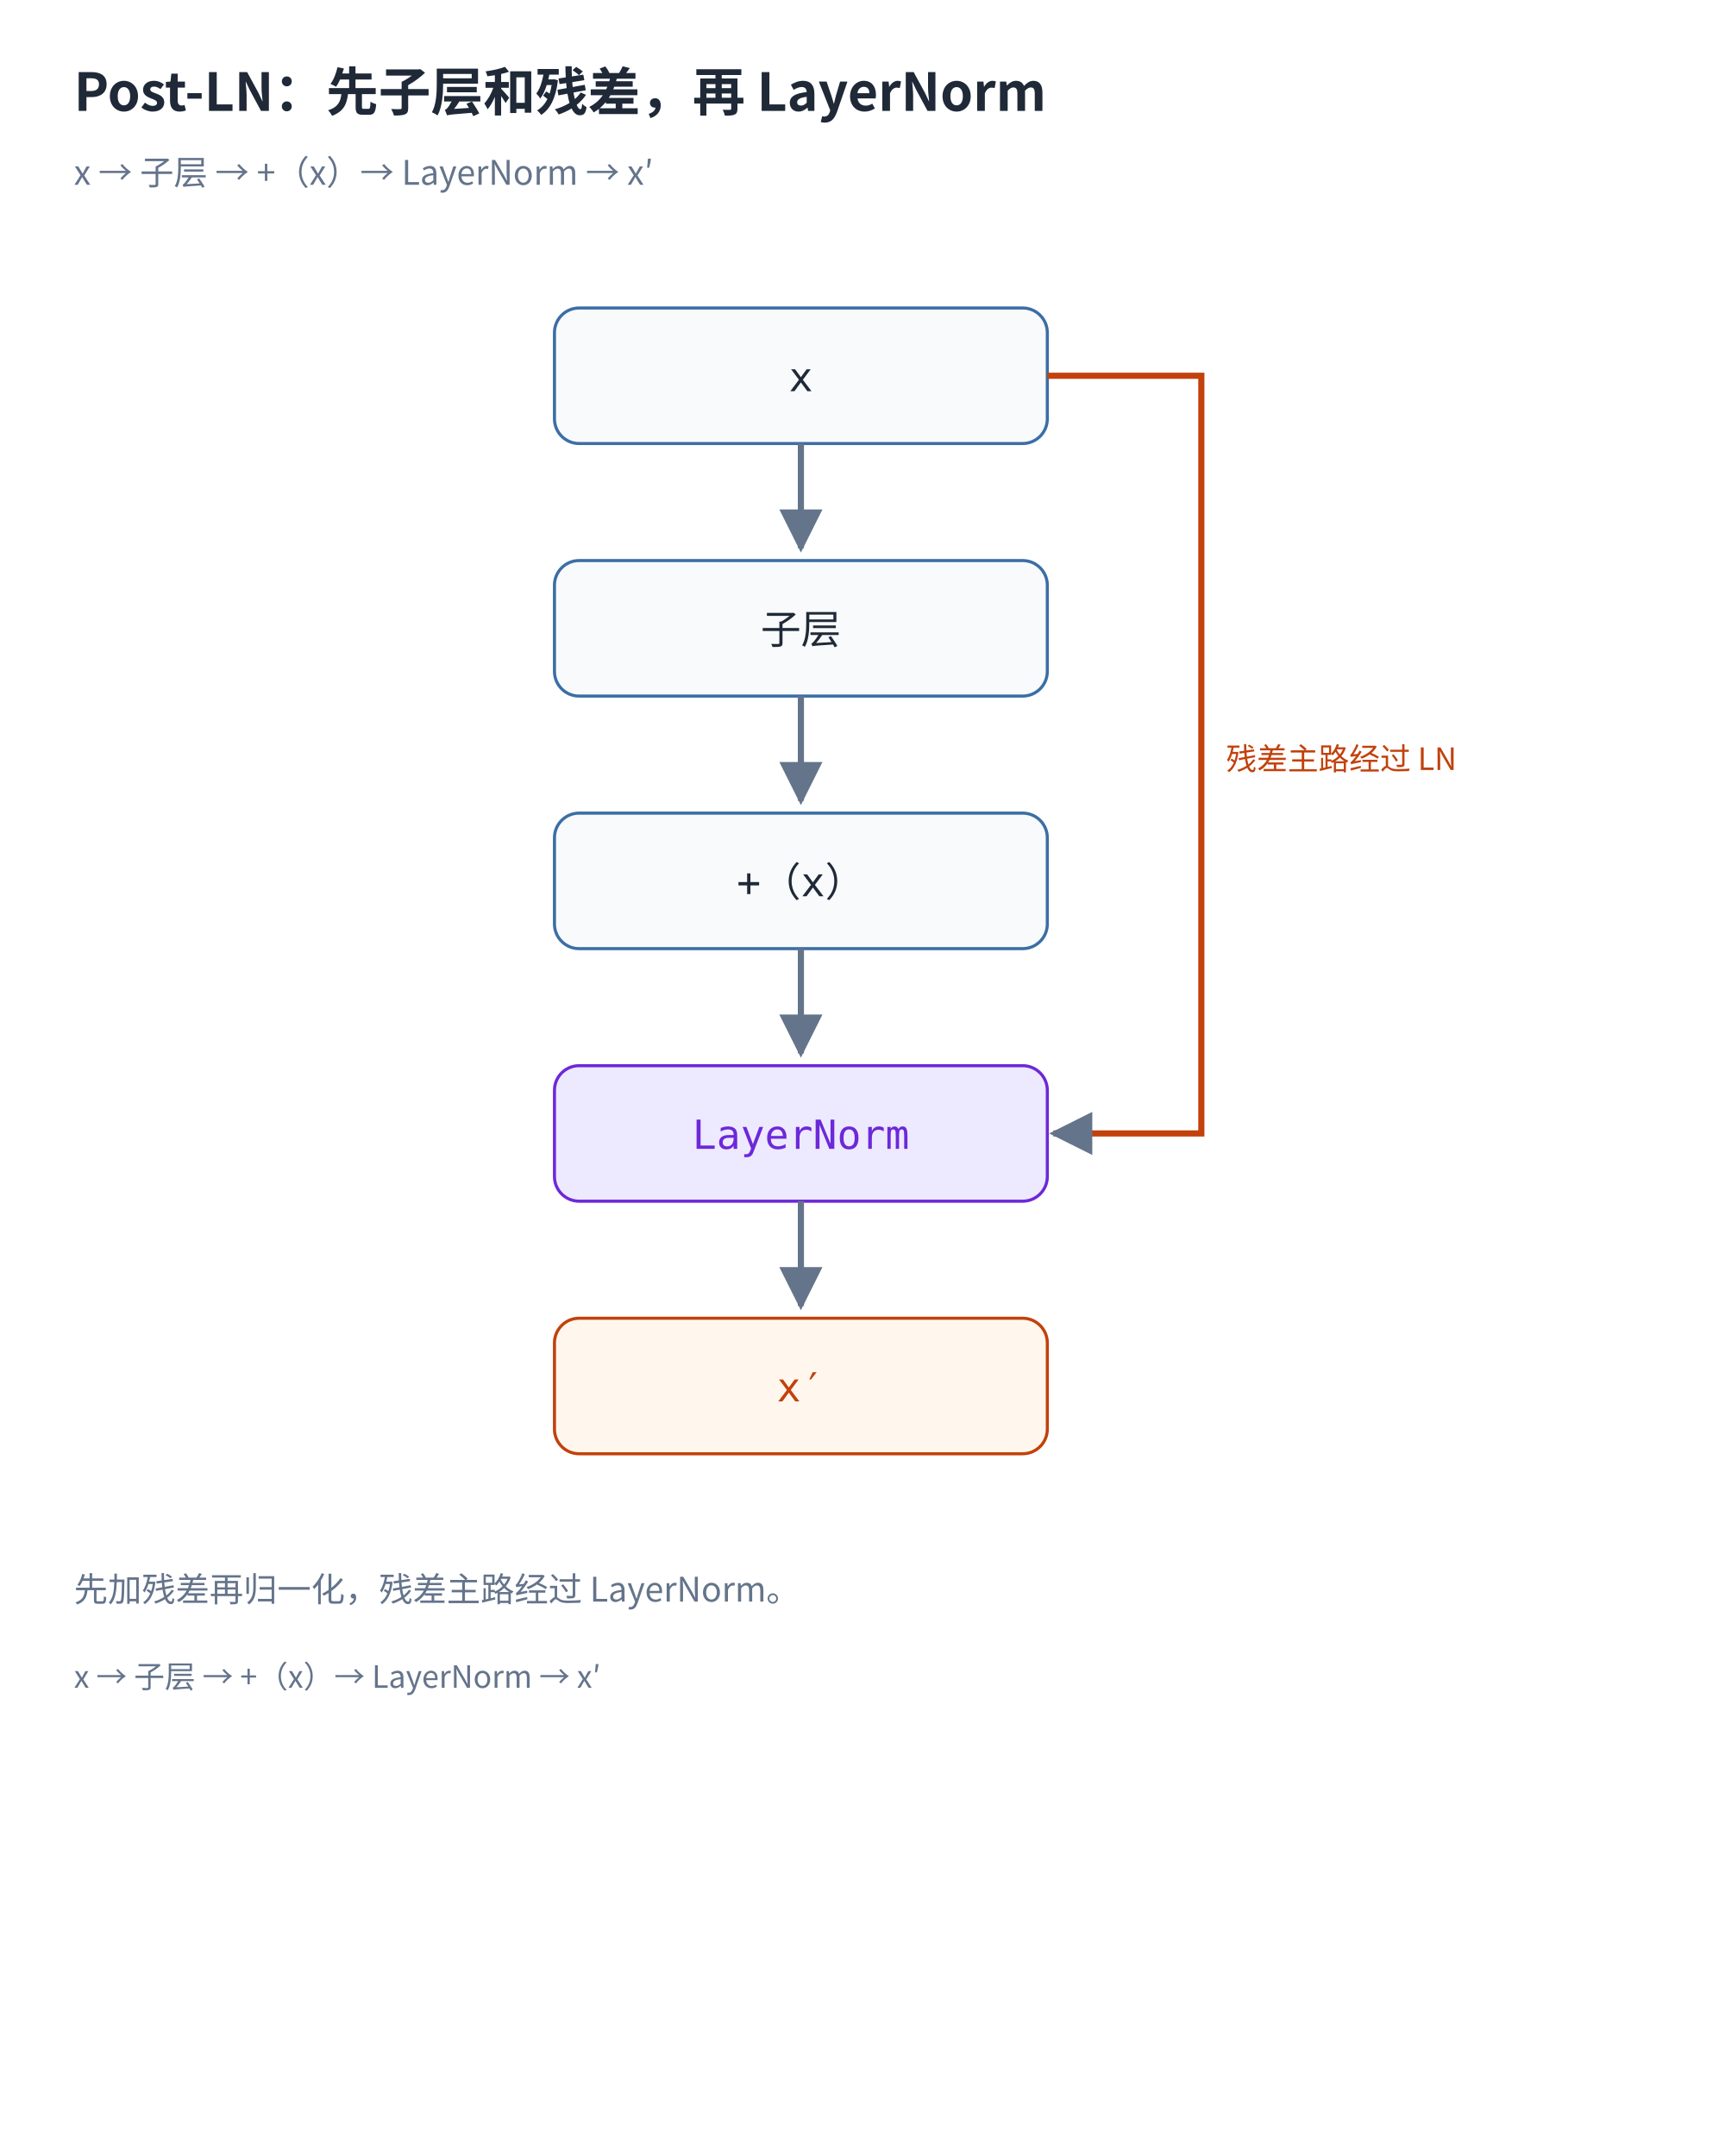
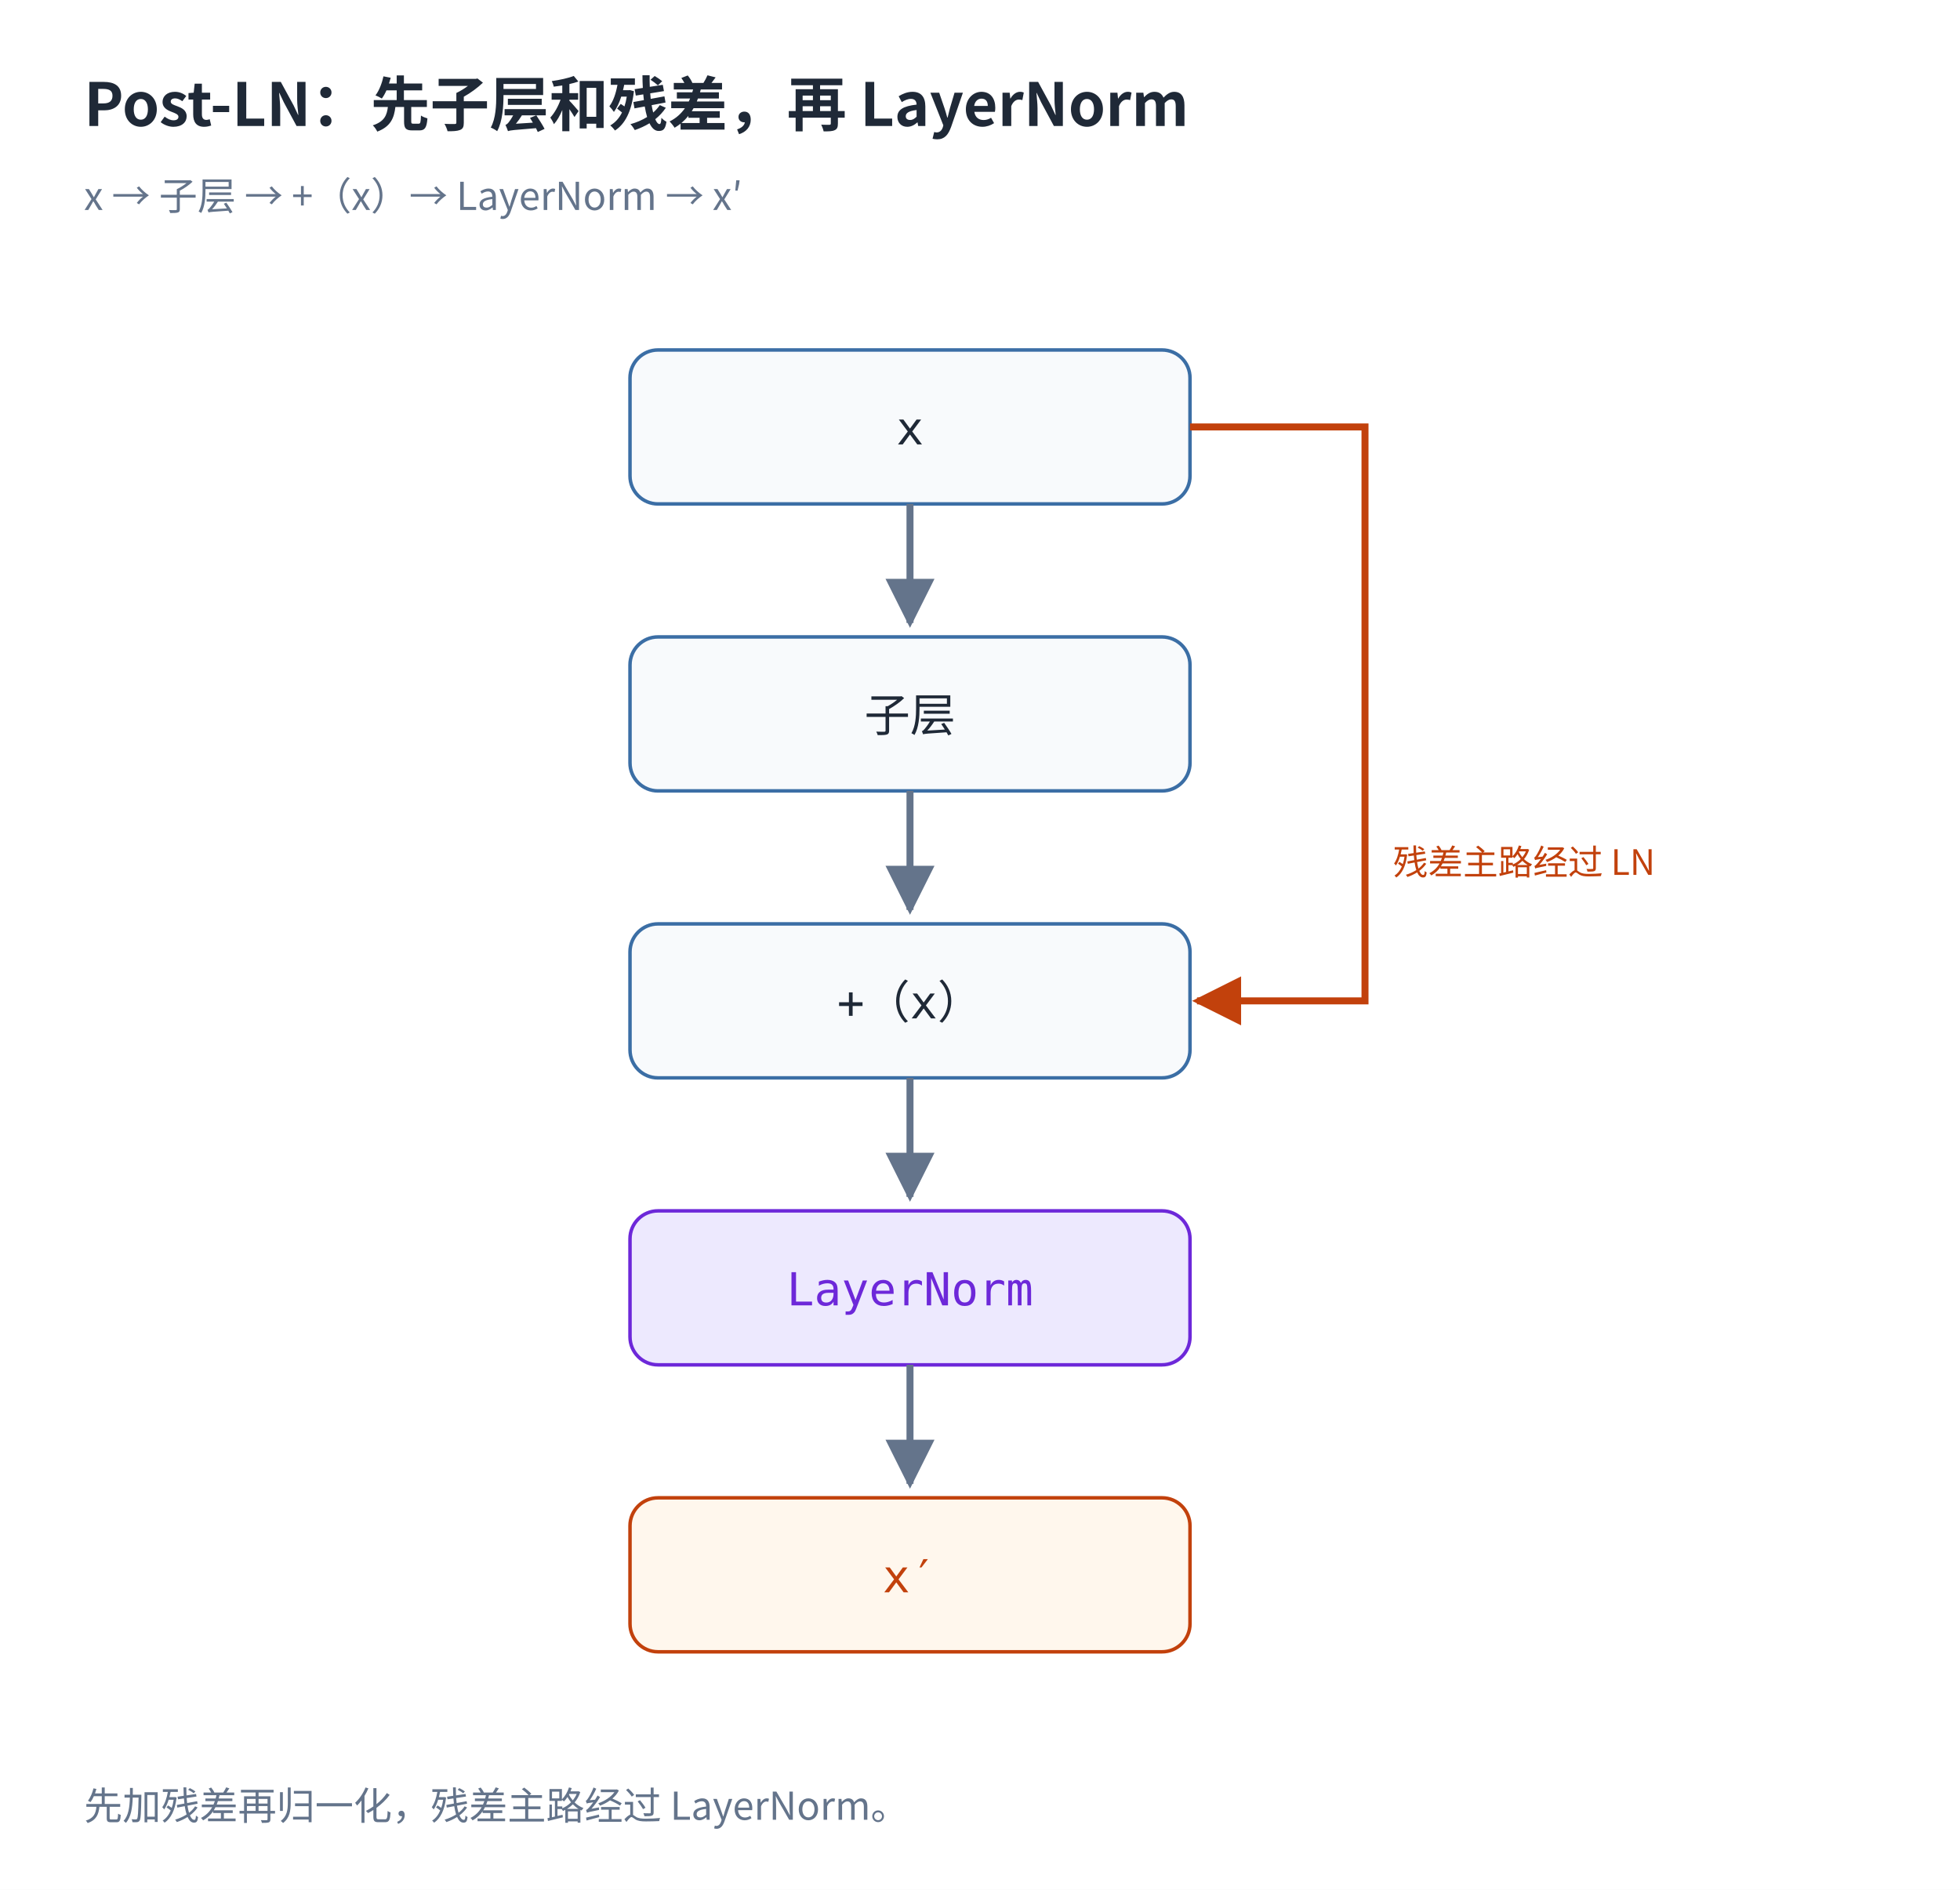
- <svg xmlns="http://www.w3.org/2000/svg" viewBox="0 0 560 700" role="img" aria-labelledby="title desc">
-   <rect width="560" height="700" fill="#ffffff" />
+ <svg xmlns="http://www.w3.org/2000/svg" viewBox="0 0 560 540" role="img" aria-labelledby="title desc">
+   <rect width="560" height="540" fill="#ffffff" />
  <text x="24" y="36" font-family="system-ui, 'Noto Sans CJK SC', sans-serif" font-size="17" font-weight="600" fill="#1f2937">Post-LN：先子层和残差，再 LayerNorm</text>
  <text x="24" y="60" font-family="system-ui, 'Noto Sans CJK SC', sans-serif" font-size="11" fill="#64748b">x → 子层 → +（x）→ LayerNorm → x′</text>
  <rect x="180" y="100" width="160" height="44" rx="8" fill="#f8fafc" stroke="#3b6ea5" />
  <text x="260" y="127" text-anchor="middle" font-family="ui-monospace, monospace" font-size="13" fill="#1f2937">x</text>
  <line x1="260" y1="144" x2="260" y2="178" stroke="#64748b" stroke-width="2" marker-end="url(#arrow)" />
  <rect x="180" y="182" width="160" height="44" rx="8" fill="#f8fafc" stroke="#3b6ea5" />
  <text x="260" y="209" text-anchor="middle" font-family="ui-monospace, monospace" font-size="13" fill="#1f2937">子层</text>
  <line x1="260" y1="226" x2="260" y2="260" stroke="#64748b" stroke-width="2" marker-end="url(#arrow)" />
  <rect x="180" y="264" width="160" height="44" rx="8" fill="#f8fafc" stroke="#3b6ea5" />
  <text x="260" y="291" text-anchor="middle" font-family="ui-monospace, monospace" font-size="13" fill="#1f2937">+（x）</text>
  <line x1="260" y1="308" x2="260" y2="342" stroke="#64748b" stroke-width="2" marker-end="url(#arrow)" />
  <rect x="180" y="346" width="160" height="44" rx="8" fill="#ede9fe" stroke="#6d28d9" />
  <text x="260" y="373" text-anchor="middle" font-family="ui-monospace, monospace" font-size="13" fill="#6d28d9">LayerNorm</text>
  <line x1="260" y1="390" x2="260" y2="424" stroke="#64748b" stroke-width="2" marker-end="url(#arrow)" />
  <rect x="180" y="428" width="160" height="44" rx="8" fill="#fff7ed" stroke="#c2410c" />
  <text x="260" y="455" text-anchor="middle" font-family="ui-monospace, monospace" font-size="13" fill="#c2410c">x′</text>
-   <path d="M 340 122 L 390 122 L 390 368 L 342 368" fill="none" stroke="#c2410c" stroke-width="2" marker-end="url(#arrow)" />
+   <path d="M 340 122 L 390 122 L 390 286 L 342 286" fill="none" stroke="#c2410c" stroke-width="2" marker-end="url(#arrow-orange)" />
  <text x="398" y="250" font-family="system-ui, 'Noto Sans CJK SC', sans-serif" font-size="10" fill="#c2410c">残差主路经过 LN</text>
  <text x="24" y="520" font-family="system-ui, 'Noto Sans CJK SC', sans-serif" font-size="11" fill="#64748b">先加残差再归一化，残差主路经过 LayerNorm。</text>
-   <text x="24" y="548" font-family="system-ui, 'Noto Sans CJK SC', sans-serif" font-size="10" fill="#64748b">x → 子层 → +（x）→ LayerNorm → x′</text>
  <defs>
    <marker id="arrow" viewBox="0 0 10 10" refX="9" refY="5" markerWidth="7" markerHeight="7" orient="auto-start-reverse">
      <path d="M 0 0 L 10 5 L 0 10 z" fill="#64748b" />
    </marker>
+     <marker id="arrow-orange" viewBox="0 0 10 10" refX="9" refY="5" markerWidth="7" markerHeight="7" orient="auto-start-reverse">
+       <path d="M 0 0 L 10 5 L 0 10 z" fill="#c2410c" />
+     </marker>
  </defs>
</svg>
